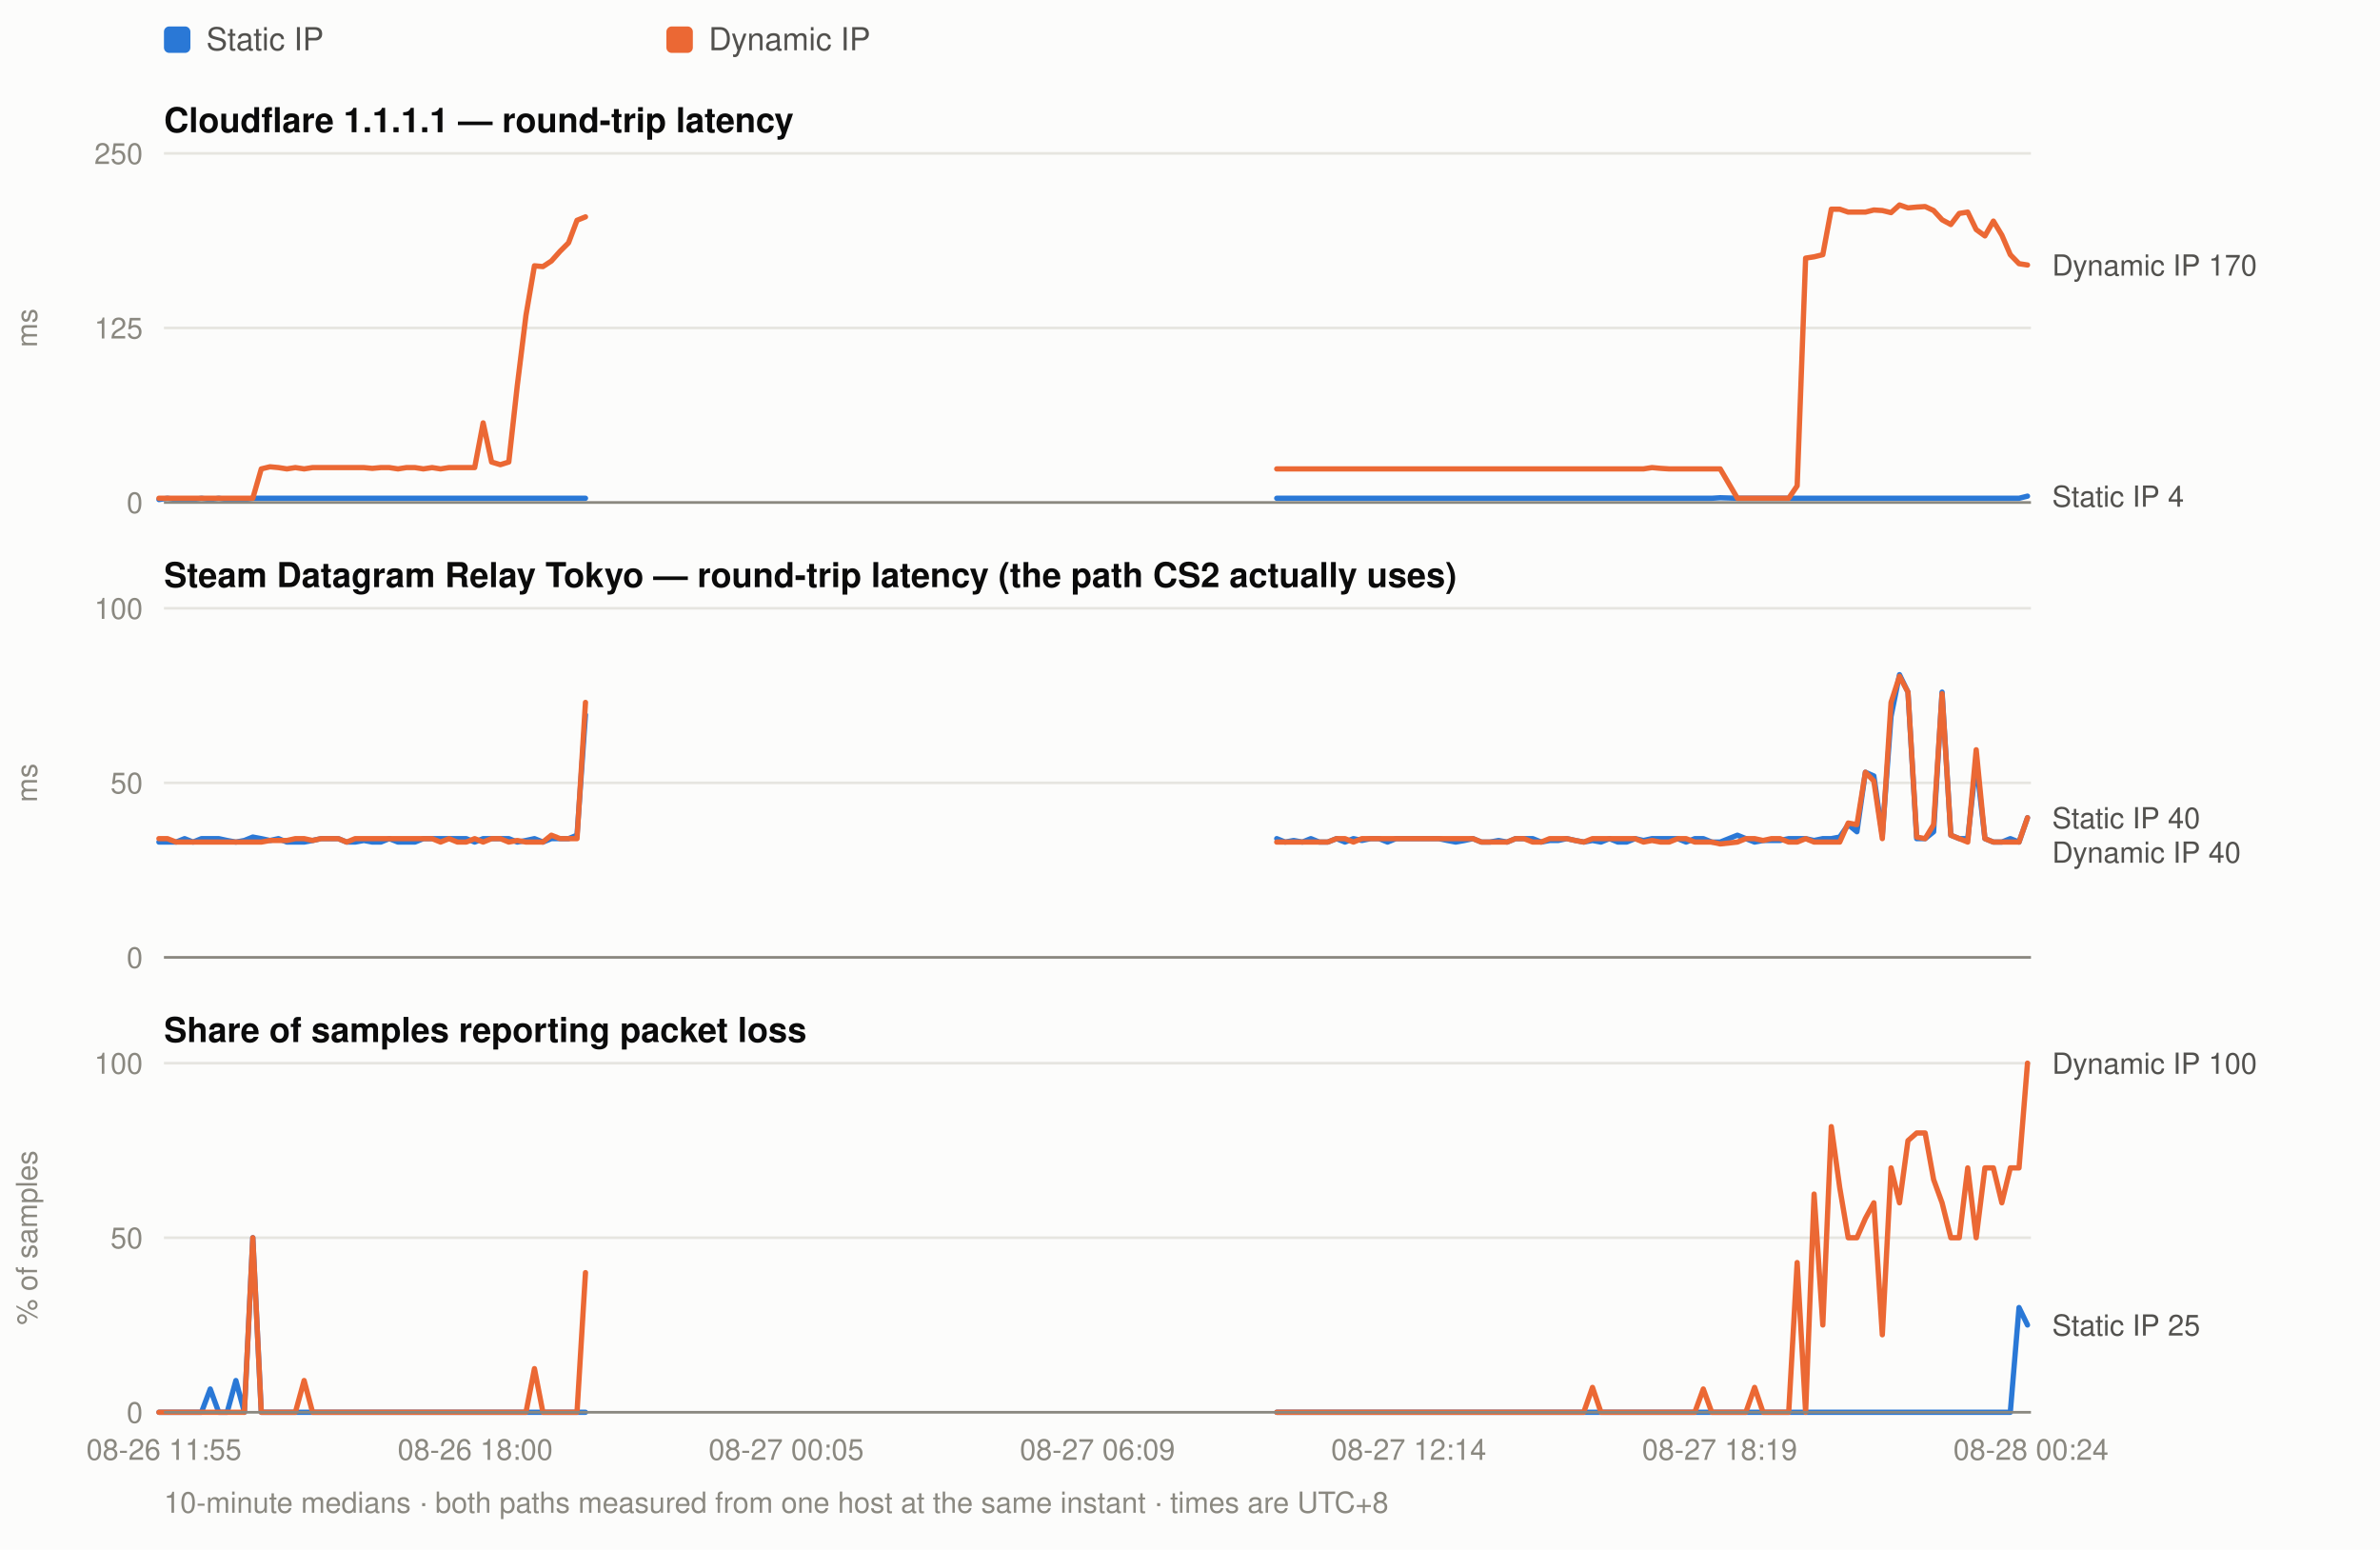
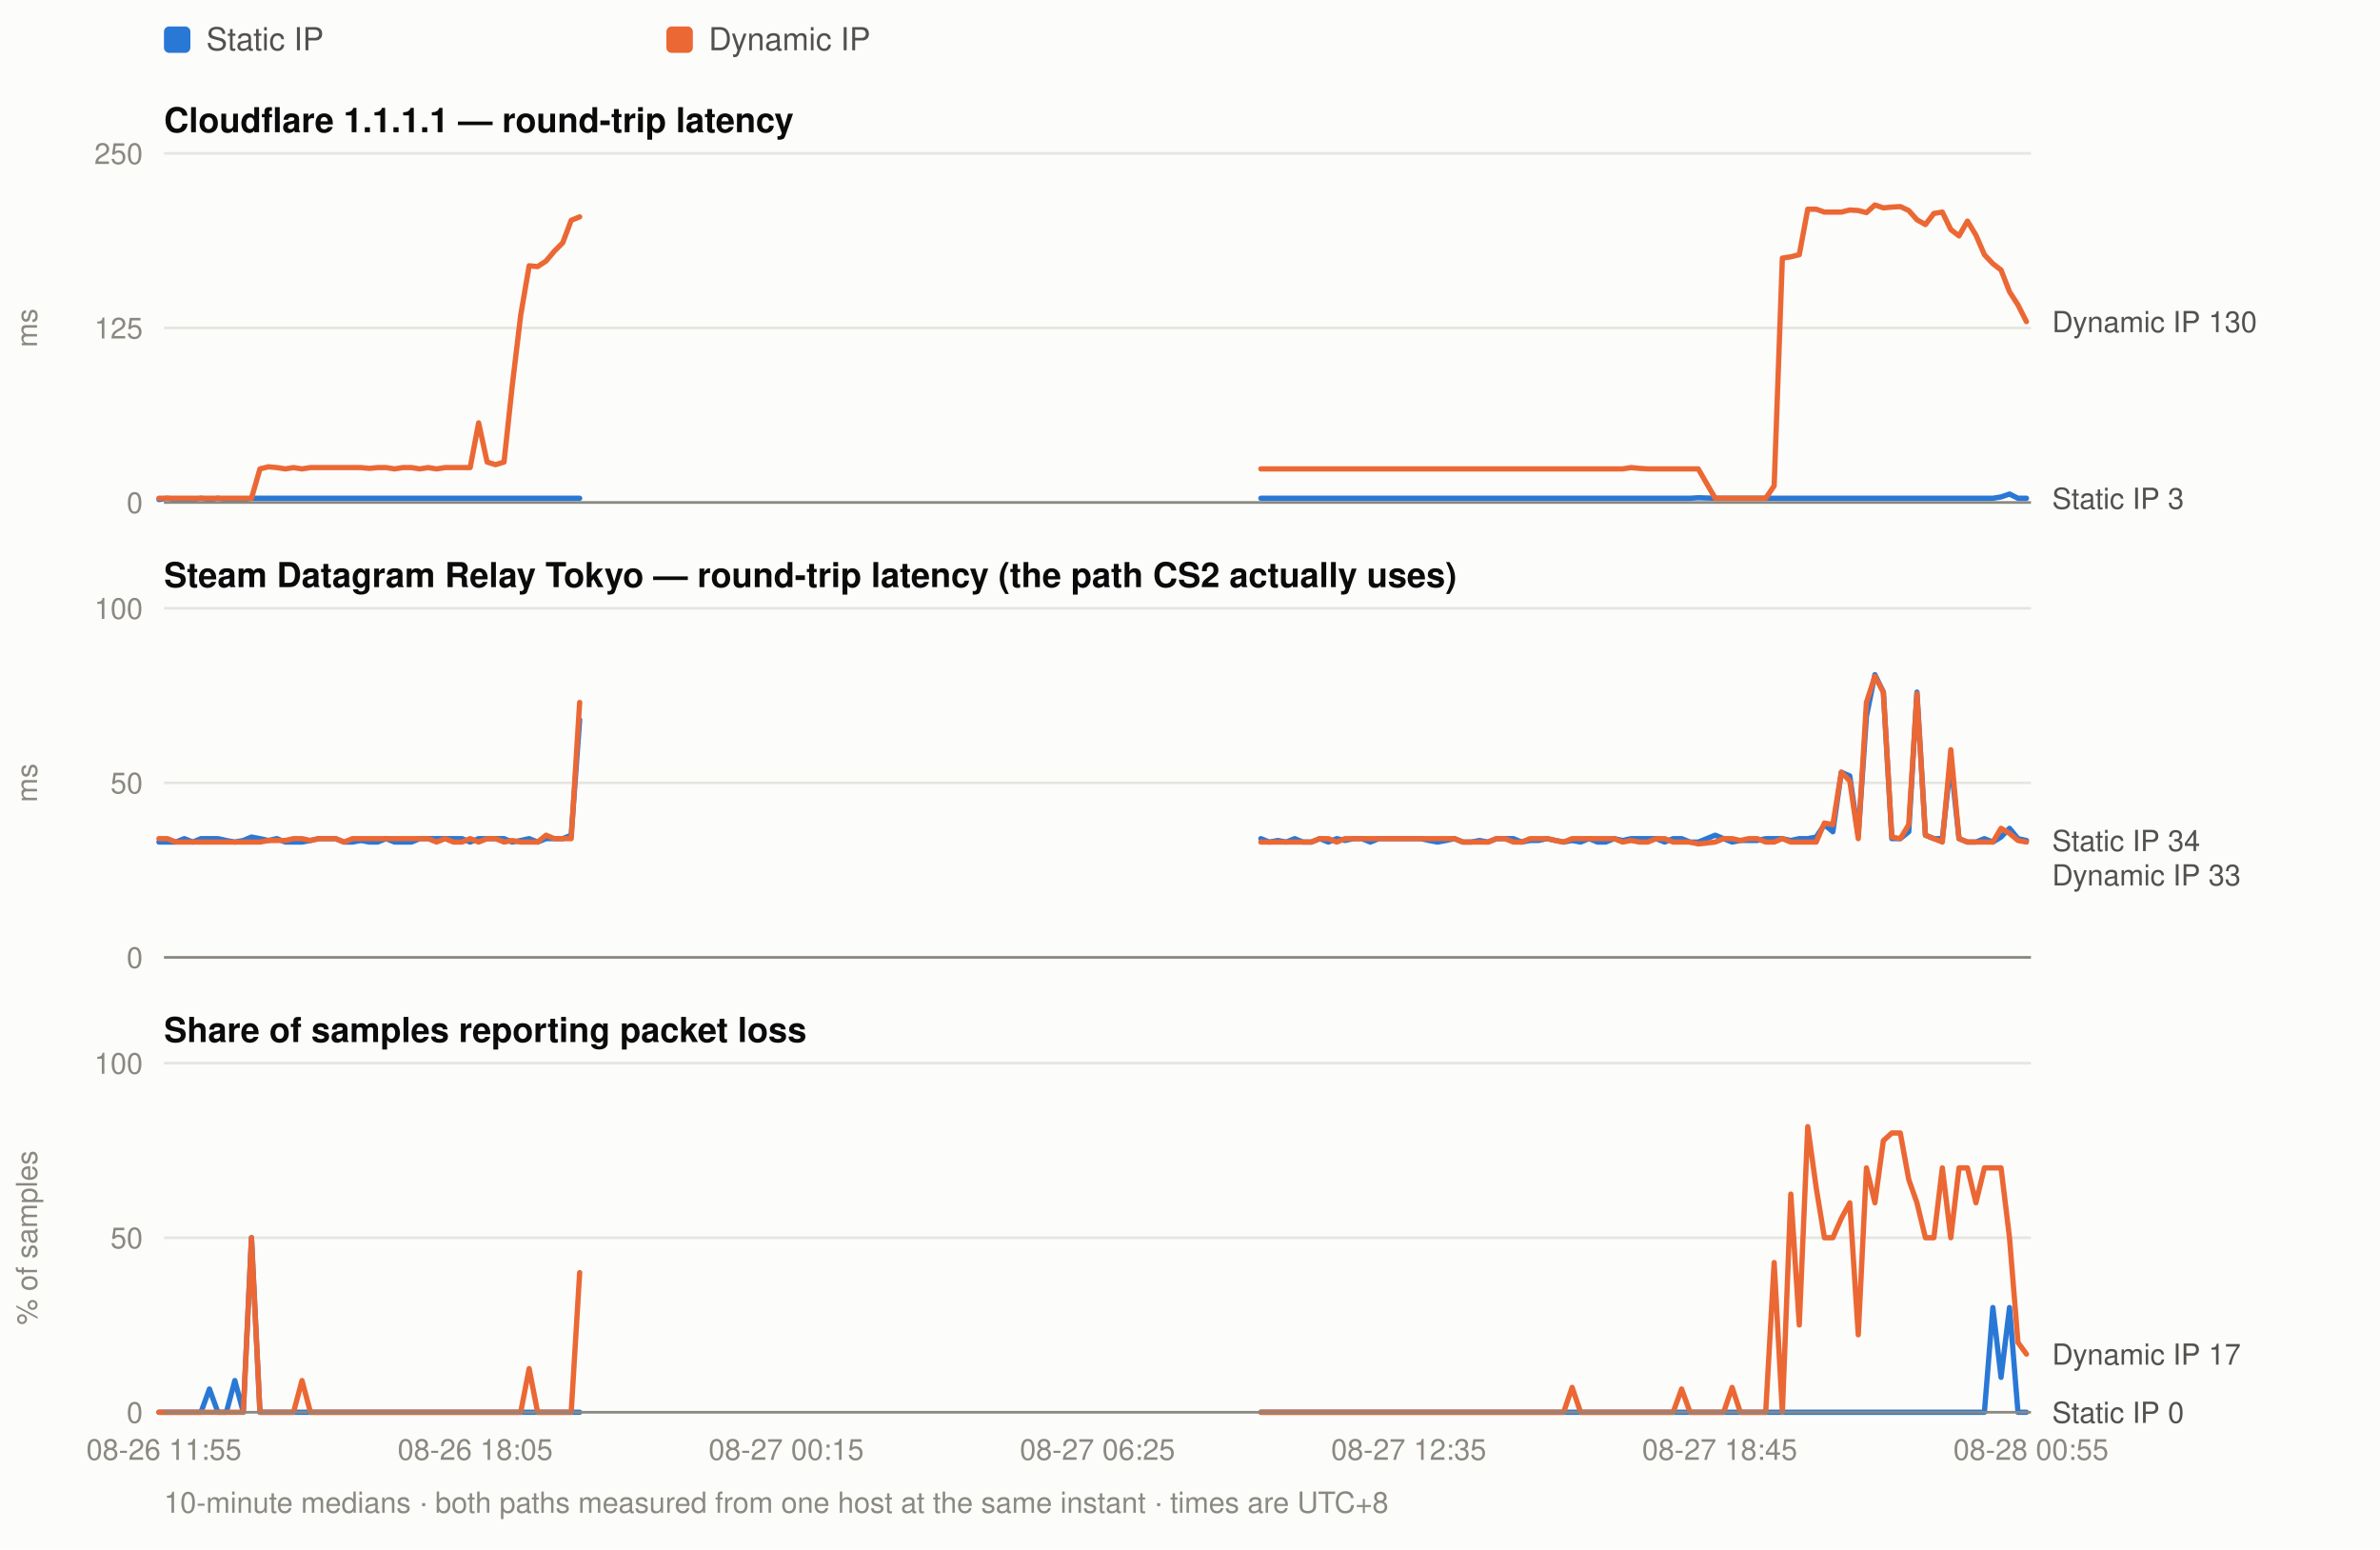
<svg xmlns="http://www.w3.org/2000/svg" width="900" height="586" viewBox="0 0 900 586" font-family="ui-sans-serif,-apple-system,Segoe UI,Helvetica,Arial,sans-serif">
  <rect width="900" height="586" fill="#fcfcfb" />
  <rect x="62" y="10" width="10" height="10" rx="2" fill="#2a78d6" />
  <text x="78" y="19" font-size="12" fill="#52514e">Static IP</text>
  <rect x="252" y="10" width="10" height="10" rx="2" fill="#eb6834" />
  <text x="268" y="19" font-size="12" fill="#52514e">Dynamic IP</text>
  <text x="62" y="50" font-size="13" font-weight="600" fill="#0b0b0b">Cloudflare 1.1.1.1 — round-trip latency</text>
  <line x1="62" y1="190.0" x2="768" y2="190.0" stroke="#e6e5e0" stroke-width="1" />
  <text x="54" y="194.0" font-size="11" text-anchor="end" fill="#8a8880">0</text>
  <line x1="62" y1="124.0" x2="768" y2="124.0" stroke="#e6e5e0" stroke-width="1" />
  <text x="54" y="128.0" font-size="11" text-anchor="end" fill="#8a8880">125</text>
  <line x1="62" y1="58.0" x2="768" y2="58.0" stroke="#e6e5e0" stroke-width="1" />
  <text x="54" y="62.0" font-size="11" text-anchor="end" fill="#8a8880">250</text>
  <text x="14" y="124.0" font-size="11" fill="#8a8880" transform="rotate(-90 14 124.0)" text-anchor="middle">ms</text>
-   <path d="M60.1 188.9 L63.3 188.4 L66.6 188.9 L69.8 188.9 L73.0 188.9 L76.2 188.4 L79.5 188.9 L82.7 188.4 L85.9 188.9 L89.2 188.9 L92.4 188.9 L95.6 188.4 L98.8 188.4 L102.1 188.4 L105.3 188.4 L108.5 188.4 L111.7 188.4 L115.0 188.4 L118.2 188.4 L121.4 188.4 L124.6 188.4 L127.9 188.4 L131.1 188.4 L134.3 188.4 L137.6 188.4 L140.8 188.4 L144.0 188.4 L147.2 188.4 L150.5 188.4 L153.7 188.4 L156.9 188.4 L160.1 188.4 L163.4 188.4 L166.6 188.4 L169.8 188.4 L173.0 188.4 L176.3 188.4 L179.5 188.4 L182.7 188.4 L185.9 188.4 L189.2 188.4 L192.4 188.4 L195.6 188.4 L198.9 188.4 L202.1 188.4 L205.3 188.4 L208.5 188.4 L211.8 188.4 L215.0 188.4 L218.2 188.4 L221.4 188.4" fill="none" stroke="#2a78d6" stroke-width="2" stroke-linejoin="round" stroke-linecap="round" />
-   <path d="M482.8 188.4 L486.0 188.4 L489.2 188.4 L492.5 188.4 L495.7 188.4 L498.9 188.4 L502.1 188.4 L505.4 188.4 L508.6 188.4 L511.8 188.4 L515.0 188.4 L518.3 188.4 L521.5 188.4 L524.7 188.4 L527.9 188.4 L531.2 188.4 L534.4 188.4 L537.6 188.4 L540.9 188.4 L544.1 188.4 L547.3 188.4 L550.5 188.4 L553.8 188.4 L557.0 188.4 L560.2 188.4 L563.4 188.4 L566.7 188.4 L569.9 188.4 L573.1 188.4 L576.3 188.4 L579.6 188.4 L582.8 188.4 L586.0 188.4 L589.2 188.4 L592.5 188.4 L595.7 188.4 L598.9 188.4 L602.2 188.4 L605.4 188.4 L608.6 188.4 L611.8 188.4 L615.1 188.4 L618.3 188.4 L621.5 188.4 L624.7 188.4 L628.0 188.4 L631.2 188.4 L634.4 188.4 L637.6 188.4 L640.9 188.4 L644.1 188.4 L647.3 188.4 L650.5 188.2 L657.0 188.4 L660.2 188.4 L663.5 188.4 L666.7 188.4 L669.9 188.4 L673.1 188.4 L676.4 188.4 L679.6 188.4 L682.8 188.4 L686.0 188.4 L689.3 188.4 L692.5 188.4 L695.7 188.4 L698.9 188.4 L702.2 188.4 L705.4 188.4 L708.6 188.4 L711.8 188.4 L715.1 188.4 L718.3 188.4 L721.5 188.4 L724.8 188.4 L728.0 188.4 L731.2 188.4 L734.4 188.4 L737.7 188.4 L740.9 188.4 L744.1 188.4 L747.3 188.4 L750.6 188.4 L753.8 188.4 L757.0 188.4 L760.2 188.4 L763.5 188.4 L766.7 187.6" fill="none" stroke="#2a78d6" stroke-width="2" stroke-linejoin="round" stroke-linecap="round" />
-   <path d="M60.1 188.4 L63.3 188.4 L66.6 188.4 L69.8 188.4 L73.0 188.4 L76.2 188.4 L79.5 188.4 L82.7 188.4 L85.9 188.4 L89.2 188.4 L92.4 188.4 L95.6 188.4 L98.8 177.3 L102.1 176.5 L105.3 176.8 L108.5 177.3 L111.7 176.8 L115.0 177.3 L118.2 176.8 L121.4 176.8 L124.6 176.8 L127.9 176.8 L131.1 176.8 L134.3 176.8 L137.6 176.8 L140.8 177.1 L144.0 176.8 L147.2 176.8 L150.5 177.3 L153.7 176.8 L156.9 176.8 L160.1 177.3 L163.4 176.8 L166.6 177.3 L169.8 176.8 L173.0 176.8 L176.3 176.8 L179.5 176.8 L182.7 159.9 L185.9 174.7 L189.2 175.7 L192.4 174.7 L195.6 145.9 L198.9 119.2 L202.1 100.5 L205.3 100.8 L208.5 98.7 L211.8 95.0 L215.0 91.8 L218.2 83.3 L221.4 82.0" fill="none" stroke="#eb6834" stroke-width="2" stroke-linejoin="round" stroke-linecap="round" />
-   <path d="M482.8 177.3 L486.0 177.3 L489.2 177.3 L492.5 177.3 L495.7 177.3 L498.9 177.3 L502.1 177.3 L505.4 177.3 L508.6 177.3 L511.8 177.3 L515.0 177.3 L518.3 177.3 L521.5 177.3 L524.7 177.3 L527.9 177.3 L531.2 177.3 L534.4 177.3 L537.6 177.3 L540.9 177.3 L544.1 177.3 L547.3 177.3 L550.5 177.3 L553.8 177.3 L557.0 177.3 L560.2 177.3 L563.4 177.3 L566.7 177.3 L569.9 177.3 L573.1 177.3 L576.3 177.3 L579.6 177.3 L582.8 177.3 L586.0 177.3 L589.2 177.3 L592.5 177.3 L595.7 177.3 L598.9 177.3 L602.2 177.3 L605.4 177.3 L608.6 177.3 L611.8 177.3 L615.1 177.3 L618.3 177.3 L621.5 177.3 L624.7 176.8 L628.0 177.1 L631.2 177.3 L634.4 177.3 L637.6 177.3 L640.9 177.3 L644.1 177.3 L647.3 177.3 L650.5 177.3 L657.0 188.4 L660.2 188.4 L663.5 188.4 L666.7 188.4 L669.9 188.4 L673.1 188.4 L676.4 188.4 L679.6 183.7 L682.8 97.6 L686.0 97.1 L689.3 96.3 L692.5 79.1 L695.7 79.1 L698.9 80.2 L702.2 80.2 L705.4 80.2 L708.6 79.4 L711.8 79.6 L715.1 80.4 L718.3 77.5 L721.5 78.6 L724.8 78.3 L728.0 78.1 L731.2 79.6 L734.4 83.1 L737.7 84.9 L740.9 80.7 L744.1 80.2 L747.3 86.8 L750.6 89.2 L753.8 83.6 L757.0 88.9 L760.2 96.3 L763.5 99.7 L766.7 100.2" fill="none" stroke="#eb6834" stroke-width="2" stroke-linejoin="round" stroke-linecap="round" />
-   <text x="776" y="104.2" font-size="11" fill="#52514e">Dynamic IP 170</text>
-   <text x="776" y="191.6" font-size="11" fill="#52514e">Static IP 4</text>
+   <path d="M60.1 188.9 L63.3 188.4 L66.5 188.9 L69.7 188.9 L72.9 188.9 L76.0 188.4 L79.2 188.9 L82.4 188.4 L85.6 188.9 L88.8 188.9 L92.0 188.9 L95.1 188.4 L98.3 188.4 L101.5 188.4 L104.7 188.4 L107.9 188.4 L111.0 188.4 L114.2 188.4 L117.4 188.4 L120.6 188.4 L123.8 188.4 L126.9 188.4 L130.1 188.4 L133.3 188.4 L136.5 188.4 L139.7 188.4 L142.8 188.4 L146.0 188.4 L149.2 188.4 L152.4 188.4 L155.6 188.4 L158.7 188.4 L161.9 188.4 L165.1 188.4 L168.3 188.4 L171.5 188.4 L174.7 188.4 L177.8 188.4 L181.0 188.4 L184.2 188.4 L187.4 188.4 L190.6 188.4 L193.7 188.4 L196.9 188.4 L200.1 188.4 L203.3 188.4 L206.5 188.4 L209.6 188.4 L212.8 188.4 L216.0 188.4 L219.2 188.4" fill="none" stroke="#2a78d6" stroke-width="2" stroke-linejoin="round" stroke-linecap="round" />
+   <path d="M476.8 188.4 L480.0 188.4 L483.2 188.4 L486.4 188.4 L489.6 188.4 L492.7 188.4 L495.9 188.4 L499.1 188.4 L502.3 188.4 L505.5 188.4 L508.6 188.4 L511.8 188.4 L515.0 188.4 L518.2 188.4 L521.4 188.4 L524.5 188.4 L527.7 188.4 L530.9 188.4 L534.1 188.4 L537.3 188.4 L540.4 188.4 L543.6 188.4 L546.8 188.4 L550.0 188.4 L553.2 188.4 L556.3 188.4 L559.5 188.4 L562.7 188.4 L565.9 188.4 L569.1 188.4 L572.3 188.4 L575.4 188.4 L578.6 188.4 L581.8 188.4 L585.0 188.4 L588.2 188.4 L591.3 188.4 L594.5 188.4 L597.7 188.4 L600.9 188.4 L604.1 188.4 L607.2 188.4 L610.4 188.4 L613.6 188.4 L616.8 188.4 L620.0 188.4 L623.1 188.4 L626.3 188.4 L629.5 188.4 L632.7 188.4 L635.9 188.4 L639.1 188.4 L642.2 188.2 L648.6 188.4 L651.8 188.4 L655.0 188.4 L658.1 188.4 L661.3 188.4 L664.5 188.4 L667.7 188.4 L670.9 188.4 L674.0 188.4 L677.2 188.4 L680.4 188.4 L683.6 188.4 L686.8 188.4 L689.9 188.4 L693.1 188.4 L696.3 188.4 L699.5 188.4 L702.7 188.4 L705.8 188.4 L709.0 188.4 L712.2 188.4 L715.4 188.4 L718.6 188.4 L721.8 188.4 L724.9 188.4 L728.1 188.4 L731.3 188.4 L734.5 188.4 L737.7 188.4 L740.8 188.4 L744.0 188.4 L747.2 188.4 L750.4 188.4 L753.6 188.4 L756.7 187.9 L759.9 186.8 L763.1 188.4 L766.3 188.4" fill="none" stroke="#2a78d6" stroke-width="2" stroke-linejoin="round" stroke-linecap="round" />
+   <path d="M60.1 188.4 L63.3 188.4 L66.5 188.4 L69.7 188.4 L72.9 188.4 L76.0 188.4 L79.2 188.4 L82.4 188.4 L85.6 188.4 L88.8 188.4 L92.0 188.4 L95.1 188.4 L98.3 177.3 L101.5 176.5 L104.7 176.8 L107.9 177.3 L111.0 176.8 L114.2 177.3 L117.4 176.8 L120.6 176.8 L123.8 176.8 L126.9 176.8 L130.1 176.8 L133.3 176.8 L136.5 176.8 L139.7 177.1 L142.8 176.8 L146.0 176.8 L149.2 177.3 L152.4 176.8 L155.6 176.8 L158.7 177.3 L161.9 176.8 L165.1 177.3 L168.3 176.8 L171.5 176.8 L174.7 176.8 L177.8 176.8 L181.0 159.9 L184.2 174.7 L187.4 175.7 L190.6 174.7 L193.7 145.9 L196.9 119.2 L200.1 100.5 L203.3 100.8 L206.5 98.7 L209.6 95.0 L212.8 91.8 L216.0 83.3 L219.2 82.0" fill="none" stroke="#eb6834" stroke-width="2" stroke-linejoin="round" stroke-linecap="round" />
+   <path d="M476.8 177.3 L480.0 177.3 L483.2 177.3 L486.4 177.3 L489.6 177.3 L492.7 177.3 L495.9 177.3 L499.1 177.3 L502.3 177.3 L505.5 177.3 L508.6 177.3 L511.8 177.3 L515.0 177.3 L518.2 177.3 L521.4 177.3 L524.5 177.3 L527.7 177.3 L530.9 177.3 L534.1 177.3 L537.3 177.3 L540.4 177.3 L543.6 177.3 L546.8 177.3 L550.0 177.3 L553.2 177.3 L556.3 177.3 L559.5 177.3 L562.7 177.3 L565.9 177.3 L569.1 177.3 L572.3 177.3 L575.4 177.3 L578.6 177.3 L581.8 177.3 L585.0 177.3 L588.2 177.3 L591.3 177.3 L594.5 177.3 L597.7 177.3 L600.9 177.3 L604.1 177.3 L607.2 177.3 L610.4 177.3 L613.6 177.3 L616.8 176.8 L620.0 177.1 L623.1 177.3 L626.3 177.3 L629.5 177.3 L632.7 177.3 L635.9 177.3 L639.1 177.3 L642.2 177.3 L648.6 188.4 L651.8 188.4 L655.0 188.4 L658.1 188.4 L661.3 188.4 L664.5 188.4 L667.7 188.4 L670.9 183.7 L674.0 97.6 L677.2 97.1 L680.4 96.3 L683.6 79.1 L686.8 79.1 L689.9 80.2 L693.1 80.2 L696.3 80.2 L699.5 79.4 L702.7 79.6 L705.8 80.4 L709.0 77.5 L712.2 78.6 L715.4 78.3 L718.6 78.1 L721.8 79.6 L724.9 83.1 L728.1 84.9 L731.3 80.7 L734.5 80.2 L737.7 86.8 L740.8 89.2 L744.0 83.6 L747.2 88.9 L750.4 96.3 L753.6 99.7 L756.7 102.1 L759.9 110.3 L763.1 115.3 L766.3 121.6" fill="none" stroke="#eb6834" stroke-width="2" stroke-linejoin="round" stroke-linecap="round" />
+   <text x="776" y="125.6" font-size="11" fill="#52514e">Dynamic IP 130</text>
+   <text x="776" y="192.4" font-size="11" fill="#52514e">Static IP 3</text>
  <line x1="62" y1="190" x2="768" y2="190" stroke="#8a8880" stroke-width="1" />
  <text x="62" y="222" font-size="13" font-weight="600" fill="#0b0b0b">Steam Datagram Relay Tokyo — round-trip latency (the path CS2 actually uses)</text>
  <line x1="62" y1="362.0" x2="768" y2="362.0" stroke="#e6e5e0" stroke-width="1" />
  <text x="54" y="366.0" font-size="11" text-anchor="end" fill="#8a8880">0</text>
  <line x1="62" y1="296.0" x2="768" y2="296.0" stroke="#e6e5e0" stroke-width="1" />
  <text x="54" y="300.0" font-size="11" text-anchor="end" fill="#8a8880">50</text>
  <line x1="62" y1="230.0" x2="768" y2="230.0" stroke="#e6e5e0" stroke-width="1" />
  <text x="54" y="234.0" font-size="11" text-anchor="end" fill="#8a8880">100</text>
  <text x="14" y="296.0" font-size="11" fill="#8a8880" transform="rotate(-90 14 296.0)" text-anchor="middle">ms</text>
-   <path d="M60.1 318.4 L63.3 318.4 L66.6 318.4 L69.8 317.1 L73.0 318.4 L76.2 317.1 L79.5 317.1 L82.7 317.1 L85.9 317.8 L89.2 318.4 L92.4 317.8 L95.6 316.5 L98.8 317.1 L102.1 317.8 L105.3 317.1 L108.5 318.4 L111.7 318.4 L115.0 318.4 L118.2 317.8 L121.4 317.1 L124.6 317.1 L127.9 317.1 L131.1 318.4 L134.3 318.4 L137.6 317.8 L140.8 318.4 L144.0 318.4 L147.2 317.1 L150.5 318.4 L153.7 318.4 L156.9 318.4 L160.1 317.1 L163.4 317.1 L166.6 317.1 L169.8 317.1 L173.0 317.1 L176.3 317.1 L179.5 318.4 L182.7 317.1 L185.9 317.1 L189.2 317.1 L192.4 317.1 L195.6 318.4 L198.9 317.8 L202.1 317.1 L205.3 318.4 L208.5 317.1 L211.8 317.1 L215.0 317.1 L218.2 315.8 L221.4 270.3" fill="none" stroke="#2a78d6" stroke-width="2" stroke-linejoin="round" stroke-linecap="round" />
-   <path d="M482.8 317.1 L486.0 318.4 L489.2 317.8 L492.5 318.4 L495.7 317.1 L498.9 318.4 L502.1 318.4 L505.4 317.1 L508.6 318.4 L511.8 317.1 L515.0 317.8 L518.3 317.1 L521.5 317.1 L524.7 318.4 L527.9 317.1 L531.2 317.1 L534.4 317.1 L537.6 317.1 L540.9 317.1 L544.1 317.1 L547.3 317.8 L550.5 318.4 L553.8 317.8 L557.0 317.1 L560.2 318.4 L563.4 318.4 L566.7 317.8 L569.9 318.4 L573.1 317.1 L576.3 317.1 L579.6 317.1 L582.8 318.4 L586.0 317.8 L589.2 317.8 L592.5 317.1 L595.7 317.8 L598.9 318.4 L602.2 317.8 L605.4 318.4 L608.6 317.1 L611.8 318.4 L615.1 318.4 L618.3 317.1 L621.5 317.8 L624.7 317.1 L628.0 317.1 L631.2 317.1 L634.4 317.1 L637.6 318.4 L640.9 317.1 L644.1 317.1 L647.3 318.4 L650.5 318.4 L657.0 315.8 L660.2 317.1 L663.5 318.4 L666.7 317.8 L669.9 317.8 L673.1 317.8 L676.4 317.1 L679.6 317.1 L682.8 317.1 L686.0 317.8 L689.3 317.1 L692.5 317.1 L695.7 316.5 L698.9 311.8 L702.2 314.5 L705.4 292.0 L708.6 293.4 L711.8 315.8 L715.1 270.9 L718.3 255.1 L721.5 261.7 L724.8 317.1 L728.0 317.1 L731.2 314.5 L734.4 261.7 L737.7 315.8 L740.9 317.1 L744.1 317.1 L747.3 288.1 L750.6 317.1 L753.8 318.4 L757.0 318.4 L760.2 317.1 L763.5 318.4 L766.7 309.2" fill="none" stroke="#2a78d6" stroke-width="2" stroke-linejoin="round" stroke-linecap="round" />
-   <path d="M60.1 317.1 L63.3 317.1 L66.6 318.4 L69.8 318.4 L73.0 318.4 L76.2 318.4 L79.5 318.4 L82.7 318.4 L85.9 318.4 L89.2 318.4 L92.4 318.4 L95.6 318.4 L98.8 318.4 L102.1 317.8 L105.3 317.8 L108.5 317.8 L111.7 317.1 L115.0 317.1 L118.2 317.8 L121.4 317.1 L124.6 317.1 L127.9 317.1 L131.1 318.4 L134.3 317.1 L137.6 317.1 L140.8 317.1 L144.0 317.1 L147.2 317.1 L150.5 317.1 L153.7 317.1 L156.9 317.1 L160.1 317.1 L163.4 317.1 L166.6 318.4 L169.8 317.1 L173.0 318.4 L176.3 318.4 L179.5 317.1 L182.7 318.4 L185.9 317.1 L189.2 317.1 L192.4 318.4 L195.6 317.8 L198.9 318.4 L202.1 318.4 L205.3 318.4 L208.5 315.8 L211.8 317.1 L215.0 317.1 L218.2 317.1 L221.4 265.6" fill="none" stroke="#eb6834" stroke-width="2" stroke-linejoin="round" stroke-linecap="round" />
-   <path d="M482.8 318.4 L486.0 318.4 L489.2 318.4 L492.5 318.4 L495.7 318.4 L498.9 318.4 L502.1 318.4 L505.4 317.1 L508.6 317.1 L511.8 318.4 L515.0 317.1 L518.3 317.1 L521.5 317.1 L524.7 317.1 L527.9 317.1 L531.2 317.1 L534.4 317.1 L537.6 317.1 L540.9 317.1 L544.1 317.1 L547.3 317.1 L550.5 317.1 L553.8 317.1 L557.0 317.1 L560.2 318.4 L563.4 318.4 L566.7 318.4 L569.9 318.4 L573.1 317.1 L576.3 317.1 L579.6 318.4 L582.8 318.4 L586.0 317.1 L589.2 317.1 L592.5 317.1 L595.7 317.8 L598.9 318.4 L602.2 317.1 L605.4 317.1 L608.6 317.1 L611.8 317.1 L615.1 317.1 L618.3 317.1 L621.5 318.4 L624.7 317.8 L628.0 318.4 L631.2 318.4 L634.4 317.1 L637.6 317.1 L640.9 318.4 L644.1 318.4 L647.3 318.4 L650.5 319.1 L657.0 318.4 L660.2 317.1 L663.5 317.1 L666.7 317.8 L669.9 317.1 L673.1 317.1 L676.4 318.4 L679.6 318.4 L682.8 317.1 L686.0 318.4 L689.3 318.4 L692.5 318.4 L695.7 318.4 L698.9 311.2 L702.2 311.8 L705.4 292.0 L708.6 295.3 L711.8 317.1 L715.1 265.6 L718.3 255.7 L721.5 261.7 L724.8 316.5 L728.0 317.1 L731.2 311.8 L734.4 262.3 L737.7 315.8 L740.9 317.1 L744.1 318.4 L747.3 283.5 L750.6 317.1 L753.8 318.4 L757.0 318.4 L760.2 318.4 L763.5 318.4 L766.7 309.2" fill="none" stroke="#eb6834" stroke-width="2" stroke-linejoin="round" stroke-linecap="round" />
-   <text x="776" y="313.2" font-size="11" fill="#52514e">Static IP 40</text>
-   <text x="776" y="326.2" font-size="11" fill="#52514e">Dynamic IP 40</text>
+   <path d="M60.1 318.4 L63.3 318.4 L66.5 318.4 L69.7 317.1 L72.9 318.4 L76.0 317.1 L79.2 317.1 L82.4 317.1 L85.6 317.8 L88.8 318.4 L92.0 317.8 L95.1 316.5 L98.3 317.1 L101.5 317.8 L104.7 317.1 L107.9 318.4 L111.0 318.4 L114.2 318.4 L117.4 317.8 L120.6 317.1 L123.8 317.1 L126.9 317.1 L130.1 318.4 L133.3 318.4 L136.5 317.8 L139.7 318.4 L142.8 318.4 L146.0 317.1 L149.2 318.4 L152.4 318.4 L155.6 318.4 L158.7 317.1 L161.9 317.1 L165.1 317.1 L168.3 317.1 L171.5 317.1 L174.7 317.1 L177.8 318.4 L181.0 317.1 L184.2 317.1 L187.4 317.1 L190.6 317.1 L193.7 318.4 L196.9 317.8 L200.1 317.1 L203.3 318.4 L206.5 317.1 L209.6 317.1 L212.8 317.1 L216.0 315.8 L219.2 272.2" fill="none" stroke="#2a78d6" stroke-width="2" stroke-linejoin="round" stroke-linecap="round" />
+   <path d="M476.8 317.1 L480.0 318.4 L483.2 317.8 L486.4 318.4 L489.6 317.1 L492.7 318.4 L495.9 318.4 L499.1 317.1 L502.3 318.4 L505.5 317.1 L508.6 317.8 L511.8 317.1 L515.0 317.1 L518.2 318.4 L521.4 317.1 L524.5 317.1 L527.7 317.1 L530.9 317.1 L534.1 317.1 L537.3 317.1 L540.4 317.8 L543.6 318.4 L546.8 317.8 L550.0 317.1 L553.2 318.4 L556.3 318.4 L559.5 317.8 L562.7 318.4 L565.9 317.1 L569.1 317.1 L572.3 317.1 L575.4 318.4 L578.6 317.8 L581.8 317.8 L585.0 317.1 L588.2 317.8 L591.3 318.4 L594.5 317.8 L597.7 318.4 L600.9 317.1 L604.1 318.4 L607.2 318.4 L610.4 317.1 L613.6 317.8 L616.8 317.1 L620.0 317.1 L623.1 317.1 L626.3 317.1 L629.5 318.4 L632.7 317.1 L635.9 317.1 L639.1 318.4 L642.2 318.4 L648.6 315.8 L651.8 317.1 L655.0 318.4 L658.1 317.8 L661.3 317.8 L664.5 317.8 L667.7 317.1 L670.9 317.1 L674.0 317.1 L677.2 317.8 L680.4 317.1 L683.6 317.1 L686.8 316.5 L689.9 311.8 L693.1 314.5 L696.3 292.0 L699.5 293.4 L702.7 315.8 L705.8 270.9 L709.0 255.1 L712.2 261.7 L715.4 317.1 L718.6 317.1 L721.8 314.5 L724.9 261.7 L728.1 315.8 L731.3 317.1 L734.5 317.1 L737.7 288.1 L740.8 317.1 L744.0 318.4 L747.2 318.4 L750.4 317.1 L753.6 318.4 L756.7 316.5 L759.9 313.2 L763.1 317.1 L766.3 317.8" fill="none" stroke="#2a78d6" stroke-width="2" stroke-linejoin="round" stroke-linecap="round" />
+   <path d="M60.1 317.1 L63.3 317.1 L66.5 318.4 L69.7 318.4 L72.9 318.4 L76.0 318.4 L79.2 318.4 L82.4 318.4 L85.6 318.4 L88.8 318.4 L92.0 318.4 L95.1 318.4 L98.3 318.4 L101.5 317.8 L104.7 317.8 L107.9 317.8 L111.0 317.1 L114.2 317.1 L117.4 317.8 L120.6 317.1 L123.8 317.1 L126.9 317.1 L130.1 318.4 L133.3 317.1 L136.5 317.1 L139.7 317.1 L142.8 317.1 L146.0 317.1 L149.2 317.1 L152.4 317.1 L155.6 317.1 L158.7 317.1 L161.9 317.1 L165.1 318.4 L168.3 317.1 L171.5 318.4 L174.7 318.4 L177.8 317.1 L181.0 318.4 L184.2 317.1 L187.4 317.1 L190.6 318.4 L193.7 317.8 L196.9 318.4 L200.1 318.4 L203.3 318.4 L206.5 315.8 L209.6 317.1 L212.8 317.1 L216.0 317.1 L219.2 265.6" fill="none" stroke="#eb6834" stroke-width="2" stroke-linejoin="round" stroke-linecap="round" />
+   <path d="M476.8 318.4 L480.0 318.4 L483.2 318.4 L486.4 318.4 L489.6 318.4 L492.7 318.4 L495.9 318.4 L499.1 317.1 L502.3 317.1 L505.5 318.4 L508.6 317.1 L511.8 317.1 L515.0 317.1 L518.2 317.1 L521.4 317.1 L524.5 317.1 L527.7 317.1 L530.9 317.1 L534.1 317.1 L537.3 317.1 L540.4 317.1 L543.6 317.1 L546.8 317.1 L550.0 317.1 L553.2 318.4 L556.3 318.4 L559.5 318.4 L562.7 318.4 L565.9 317.1 L569.1 317.1 L572.3 318.4 L575.4 318.4 L578.6 317.1 L581.8 317.1 L585.0 317.1 L588.2 317.8 L591.3 318.4 L594.5 317.1 L597.7 317.1 L600.9 317.1 L604.1 317.1 L607.2 317.1 L610.4 317.1 L613.6 318.4 L616.8 317.8 L620.0 318.4 L623.1 318.4 L626.3 317.1 L629.5 317.1 L632.7 318.4 L635.9 318.4 L639.1 318.4 L642.2 319.1 L648.6 318.4 L651.8 317.1 L655.0 317.1 L658.1 317.8 L661.3 317.1 L664.5 317.1 L667.7 318.4 L670.9 318.4 L674.0 317.1 L677.2 318.4 L680.4 318.4 L683.6 318.4 L686.8 318.4 L689.9 311.2 L693.1 311.8 L696.3 292.0 L699.5 295.3 L702.7 317.1 L705.8 265.6 L709.0 255.7 L712.2 261.7 L715.4 316.5 L718.6 317.1 L721.8 311.8 L724.9 262.3 L728.1 315.8 L731.3 317.1 L734.5 318.4 L737.7 283.5 L740.8 317.1 L744.0 318.4 L747.2 318.4 L750.4 318.4 L753.6 318.4 L756.7 313.2 L759.9 315.1 L763.1 317.8 L766.3 318.4" fill="none" stroke="#eb6834" stroke-width="2" stroke-linejoin="round" stroke-linecap="round" />
+   <text x="776" y="321.8" font-size="11" fill="#52514e">Static IP 34</text>
+   <text x="776" y="334.8" font-size="11" fill="#52514e">Dynamic IP 33</text>
  <line x1="62" y1="362" x2="768" y2="362" stroke="#8a8880" stroke-width="1" />
  <text x="62" y="394" font-size="13" font-weight="600" fill="#0b0b0b">Share of samples reporting packet loss</text>
  <line x1="62" y1="534.0" x2="768" y2="534.0" stroke="#e6e5e0" stroke-width="1" />
  <text x="54" y="538.0" font-size="11" text-anchor="end" fill="#8a8880">0</text>
  <line x1="62" y1="468.0" x2="768" y2="468.0" stroke="#e6e5e0" stroke-width="1" />
  <text x="54" y="472.0" font-size="11" text-anchor="end" fill="#8a8880">50</text>
  <line x1="62" y1="402.0" x2="768" y2="402.0" stroke="#e6e5e0" stroke-width="1" />
  <text x="54" y="406.0" font-size="11" text-anchor="end" fill="#8a8880">100</text>
  <text x="14" y="468.0" font-size="11" fill="#8a8880" transform="rotate(-90 14 468.0)" text-anchor="middle">% of samples</text>
-   <path d="M60.1 534.0 L63.3 534.0 L66.6 534.0 L69.8 534.0 L73.0 534.0 L76.2 534.0 L79.5 525.2 L82.7 534.0 L85.9 534.0 L89.2 522.0 L92.4 534.0 L95.6 468.0 L98.8 534.0 L102.1 534.0 L105.3 534.0 L108.5 534.0 L111.7 534.0 L115.0 534.0 L118.2 534.0 L121.4 534.0 L124.6 534.0 L127.9 534.0 L131.1 534.0 L134.3 534.0 L137.6 534.0 L140.8 534.0 L144.0 534.0 L147.2 534.0 L150.5 534.0 L153.7 534.0 L156.9 534.0 L160.1 534.0 L163.4 534.0 L166.6 534.0 L169.8 534.0 L173.0 534.0 L176.3 534.0 L179.5 534.0 L182.7 534.0 L185.9 534.0 L189.2 534.0 L192.4 534.0 L195.6 534.0 L198.9 534.0 L202.1 534.0 L205.3 534.0 L208.5 534.0 L211.8 534.0 L215.0 534.0 L218.2 534.0 L221.4 534.0" fill="none" stroke="#2a78d6" stroke-width="2" stroke-linejoin="round" stroke-linecap="round" />
-   <path d="M482.8 534.0 L486.0 534.0 L489.2 534.0 L492.5 534.0 L495.7 534.0 L498.9 534.0 L502.1 534.0 L505.4 534.0 L508.6 534.0 L511.8 534.0 L515.0 534.0 L518.3 534.0 L521.5 534.0 L524.7 534.0 L527.9 534.0 L531.2 534.0 L534.4 534.0 L537.6 534.0 L540.9 534.0 L544.1 534.0 L547.3 534.0 L550.5 534.0 L553.8 534.0 L557.0 534.0 L560.2 534.0 L563.4 534.0 L566.7 534.0 L569.9 534.0 L573.1 534.0 L576.3 534.0 L579.6 534.0 L582.8 534.0 L586.0 534.0 L589.2 534.0 L592.5 534.0 L595.7 534.0 L598.9 534.0 L602.2 534.0 L605.4 534.0 L608.6 534.0 L611.8 534.0 L615.1 534.0 L618.3 534.0 L621.5 534.0 L624.7 534.0 L628.0 534.0 L631.2 534.0 L634.4 534.0 L637.6 534.0 L640.9 534.0 L644.1 534.0 L647.3 534.0 L650.5 534.0 L657.0 534.0 L660.2 534.0 L663.5 534.0 L666.7 534.0 L669.9 534.0 L673.1 534.0 L676.4 534.0 L679.6 534.0 L682.8 534.0 L686.0 534.0 L689.3 534.0 L692.5 534.0 L695.7 534.0 L698.9 534.0 L702.2 534.0 L705.4 534.0 L708.6 534.0 L711.8 534.0 L715.1 534.0 L718.3 534.0 L721.5 534.0 L724.8 534.0 L728.0 534.0 L731.2 534.0 L734.4 534.0 L737.7 534.0 L740.9 534.0 L744.1 534.0 L747.3 534.0 L750.6 534.0 L753.8 534.0 L757.0 534.0 L760.2 534.0 L763.5 494.4 L766.7 501.0" fill="none" stroke="#2a78d6" stroke-width="2" stroke-linejoin="round" stroke-linecap="round" />
-   <path d="M60.1 534.0 L63.3 534.0 L66.6 534.0 L69.8 534.0 L73.0 534.0 L76.2 534.0 L79.5 534.0 L82.7 534.0 L85.9 534.0 L89.2 534.0 L92.4 534.0 L95.6 468.0 L98.8 534.0 L102.1 534.0 L105.3 534.0 L108.5 534.0 L111.7 534.0 L115.0 522.0 L118.2 534.0 L121.4 534.0 L124.6 534.0 L127.9 534.0 L131.1 534.0 L134.3 534.0 L137.6 534.0 L140.8 534.0 L144.0 534.0 L147.2 534.0 L150.5 534.0 L153.7 534.0 L156.9 534.0 L160.1 534.0 L163.4 534.0 L166.6 534.0 L169.8 534.0 L173.0 534.0 L176.3 534.0 L179.5 534.0 L182.7 534.0 L185.9 534.0 L189.2 534.0 L192.4 534.0 L195.6 534.0 L198.9 534.0 L202.1 517.5 L205.3 534.0 L208.5 534.0 L211.8 534.0 L215.0 534.0 L218.2 534.0 L221.4 481.2" fill="none" stroke="#eb6834" stroke-width="2" stroke-linejoin="round" stroke-linecap="round" />
-   <path d="M482.8 534.0 L486.0 534.0 L489.2 534.0 L492.5 534.0 L495.7 534.0 L498.9 534.0 L502.1 534.0 L505.4 534.0 L508.6 534.0 L511.8 534.0 L515.0 534.0 L518.3 534.0 L521.5 534.0 L524.7 534.0 L527.9 534.0 L531.2 534.0 L534.4 534.0 L537.6 534.0 L540.9 534.0 L544.1 534.0 L547.3 534.0 L550.5 534.0 L553.8 534.0 L557.0 534.0 L560.2 534.0 L563.4 534.0 L566.7 534.0 L569.9 534.0 L573.1 534.0 L576.3 534.0 L579.6 534.0 L582.8 534.0 L586.0 534.0 L589.2 534.0 L592.5 534.0 L595.7 534.0 L598.9 534.0 L602.2 524.6 L605.4 534.0 L608.6 534.0 L611.8 534.0 L615.1 534.0 L618.3 534.0 L621.5 534.0 L624.7 534.0 L628.0 534.0 L631.2 534.0 L634.4 534.0 L637.6 534.0 L640.9 534.0 L644.1 525.2 L647.3 534.0 L650.5 534.0 L657.0 534.0 L660.2 534.0 L663.5 524.6 L666.7 534.0 L669.9 534.0 L673.1 534.0 L676.4 534.0 L679.6 477.4 L682.8 534.0 L686.0 451.5 L689.3 501.0 L692.5 426.0 L695.7 449.1 L698.9 468.0 L702.2 468.0 L705.4 460.7 L708.6 454.8 L711.8 504.7 L715.1 441.6 L718.3 454.8 L721.5 431.3 L724.8 428.4 L728.0 428.4 L731.2 446.0 L734.4 454.8 L737.7 468.0 L740.9 468.0 L744.1 441.6 L747.3 468.0 L750.6 441.6 L753.8 441.6 L757.0 454.8 L760.2 441.6 L763.5 441.6 L766.7 402.0" fill="none" stroke="#eb6834" stroke-width="2" stroke-linejoin="round" stroke-linecap="round" />
-   <text x="776" y="406.0" font-size="11" fill="#52514e">Dynamic IP 100</text>
-   <text x="776" y="505.0" font-size="11" fill="#52514e">Static IP 25</text>
+   <path d="M60.1 534.0 L63.3 534.0 L66.5 534.0 L69.7 534.0 L72.9 534.0 L76.0 534.0 L79.2 525.2 L82.4 534.0 L85.6 534.0 L88.8 522.0 L92.0 534.0 L95.1 468.0 L98.3 534.0 L101.5 534.0 L104.7 534.0 L107.9 534.0 L111.0 534.0 L114.2 534.0 L117.4 534.0 L120.6 534.0 L123.8 534.0 L126.9 534.0 L130.1 534.0 L133.3 534.0 L136.5 534.0 L139.7 534.0 L142.8 534.0 L146.0 534.0 L149.2 534.0 L152.4 534.0 L155.6 534.0 L158.7 534.0 L161.9 534.0 L165.1 534.0 L168.3 534.0 L171.5 534.0 L174.7 534.0 L177.8 534.0 L181.0 534.0 L184.2 534.0 L187.4 534.0 L190.6 534.0 L193.7 534.0 L196.9 534.0 L200.1 534.0 L203.3 534.0 L206.5 534.0 L209.6 534.0 L212.8 534.0 L216.0 534.0 L219.2 534.0" fill="none" stroke="#2a78d6" stroke-width="2" stroke-linejoin="round" stroke-linecap="round" />
+   <path d="M476.8 534.0 L480.0 534.0 L483.2 534.0 L486.4 534.0 L489.6 534.0 L492.7 534.0 L495.9 534.0 L499.1 534.0 L502.3 534.0 L505.5 534.0 L508.6 534.0 L511.8 534.0 L515.0 534.0 L518.2 534.0 L521.4 534.0 L524.5 534.0 L527.7 534.0 L530.9 534.0 L534.1 534.0 L537.3 534.0 L540.4 534.0 L543.6 534.0 L546.8 534.0 L550.0 534.0 L553.2 534.0 L556.3 534.0 L559.5 534.0 L562.7 534.0 L565.9 534.0 L569.1 534.0 L572.3 534.0 L575.4 534.0 L578.6 534.0 L581.8 534.0 L585.0 534.0 L588.2 534.0 L591.3 534.0 L594.5 534.0 L597.7 534.0 L600.9 534.0 L604.1 534.0 L607.2 534.0 L610.4 534.0 L613.6 534.0 L616.8 534.0 L620.0 534.0 L623.1 534.0 L626.3 534.0 L629.5 534.0 L632.7 534.0 L635.9 534.0 L639.1 534.0 L642.2 534.0 L648.6 534.0 L651.8 534.0 L655.0 534.0 L658.1 534.0 L661.3 534.0 L664.5 534.0 L667.7 534.0 L670.9 534.0 L674.0 534.0 L677.2 534.0 L680.4 534.0 L683.6 534.0 L686.8 534.0 L689.9 534.0 L693.1 534.0 L696.3 534.0 L699.5 534.0 L702.7 534.0 L705.8 534.0 L709.0 534.0 L712.2 534.0 L715.4 534.0 L718.6 534.0 L721.8 534.0 L724.9 534.0 L728.1 534.0 L731.3 534.0 L734.5 534.0 L737.7 534.0 L740.8 534.0 L744.0 534.0 L747.2 534.0 L750.4 534.0 L753.6 494.4 L756.7 520.8 L759.9 494.4 L763.1 534.0 L766.3 534.0" fill="none" stroke="#2a78d6" stroke-width="2" stroke-linejoin="round" stroke-linecap="round" />
+   <path d="M60.1 534.0 L63.3 534.0 L66.5 534.0 L69.7 534.0 L72.9 534.0 L76.0 534.0 L79.2 534.0 L82.4 534.0 L85.6 534.0 L88.8 534.0 L92.0 534.0 L95.1 468.0 L98.3 534.0 L101.5 534.0 L104.7 534.0 L107.9 534.0 L111.0 534.0 L114.2 522.0 L117.4 534.0 L120.6 534.0 L123.8 534.0 L126.9 534.0 L130.1 534.0 L133.3 534.0 L136.5 534.0 L139.7 534.0 L142.8 534.0 L146.0 534.0 L149.2 534.0 L152.4 534.0 L155.6 534.0 L158.7 534.0 L161.9 534.0 L165.1 534.0 L168.3 534.0 L171.5 534.0 L174.7 534.0 L177.8 534.0 L181.0 534.0 L184.2 534.0 L187.4 534.0 L190.6 534.0 L193.7 534.0 L196.9 534.0 L200.1 517.5 L203.3 534.0 L206.5 534.0 L209.6 534.0 L212.8 534.0 L216.0 534.0 L219.2 481.2" fill="none" stroke="#eb6834" stroke-width="2" stroke-linejoin="round" stroke-linecap="round" />
+   <path d="M476.8 534.0 L480.0 534.0 L483.2 534.0 L486.4 534.0 L489.6 534.0 L492.7 534.0 L495.9 534.0 L499.1 534.0 L502.3 534.0 L505.5 534.0 L508.6 534.0 L511.8 534.0 L515.0 534.0 L518.2 534.0 L521.4 534.0 L524.5 534.0 L527.7 534.0 L530.9 534.0 L534.1 534.0 L537.3 534.0 L540.4 534.0 L543.6 534.0 L546.8 534.0 L550.0 534.0 L553.2 534.0 L556.3 534.0 L559.5 534.0 L562.7 534.0 L565.9 534.0 L569.1 534.0 L572.3 534.0 L575.4 534.0 L578.6 534.0 L581.8 534.0 L585.0 534.0 L588.2 534.0 L591.3 534.0 L594.5 524.6 L597.7 534.0 L600.9 534.0 L604.1 534.0 L607.2 534.0 L610.4 534.0 L613.6 534.0 L616.8 534.0 L620.0 534.0 L623.1 534.0 L626.3 534.0 L629.5 534.0 L632.7 534.0 L635.9 525.2 L639.1 534.0 L642.2 534.0 L648.6 534.0 L651.8 534.0 L655.0 524.6 L658.1 534.0 L661.3 534.0 L664.5 534.0 L667.7 534.0 L670.9 477.4 L674.0 534.0 L677.2 451.5 L680.4 501.0 L683.6 426.0 L686.8 449.1 L689.9 468.0 L693.1 468.0 L696.3 460.7 L699.5 454.8 L702.7 504.7 L705.8 441.6 L709.0 454.8 L712.2 431.3 L715.4 428.4 L718.6 428.4 L721.8 446.0 L724.9 454.8 L728.1 468.0 L731.3 468.0 L734.5 441.6 L737.7 468.0 L740.8 441.6 L744.0 441.6 L747.2 454.8 L750.4 441.6 L753.6 441.6 L756.7 441.6 L759.9 468.0 L763.1 507.6 L766.3 512.0" fill="none" stroke="#eb6834" stroke-width="2" stroke-linejoin="round" stroke-linecap="round" />
+   <text x="776" y="516.0" font-size="11" fill="#52514e">Dynamic IP 17</text>
+   <text x="776" y="538.0" font-size="11" fill="#52514e">Static IP 0</text>
  <line x1="62" y1="534" x2="768" y2="534" stroke="#8a8880" stroke-width="1" />
  <text x="62.0" y="552" font-size="11" text-anchor="middle" fill="#8a8880">08-26 11:55</text>
-   <text x="179.7" y="552" font-size="11" text-anchor="middle" fill="#8a8880">08-26 18:00</text>
-   <text x="297.3" y="552" font-size="11" text-anchor="middle" fill="#8a8880">08-27 00:05</text>
-   <text x="415.0" y="552" font-size="11" text-anchor="middle" fill="#8a8880">08-27 06:09</text>
-   <text x="532.7" y="552" font-size="11" text-anchor="middle" fill="#8a8880">08-27 12:14</text>
-   <text x="650.3" y="552" font-size="11" text-anchor="middle" fill="#8a8880">08-27 18:19</text>
-   <text x="768.0" y="552" font-size="11" text-anchor="middle" fill="#8a8880">08-28 00:24</text>
+   <text x="179.7" y="552" font-size="11" text-anchor="middle" fill="#8a8880">08-26 18:05</text>
+   <text x="297.3" y="552" font-size="11" text-anchor="middle" fill="#8a8880">08-27 00:15</text>
+   <text x="415.0" y="552" font-size="11" text-anchor="middle" fill="#8a8880">08-27 06:25</text>
+   <text x="532.7" y="552" font-size="11" text-anchor="middle" fill="#8a8880">08-27 12:35</text>
+   <text x="650.3" y="552" font-size="11" text-anchor="middle" fill="#8a8880">08-27 18:45</text>
+   <text x="768.0" y="552" font-size="11" text-anchor="middle" fill="#8a8880">08-28 00:55</text>
  <text x="62" y="572" font-size="11" fill="#8a8880">10-minute medians · both paths measured from one host at the same instant · times are UTC+8</text>
</svg>
